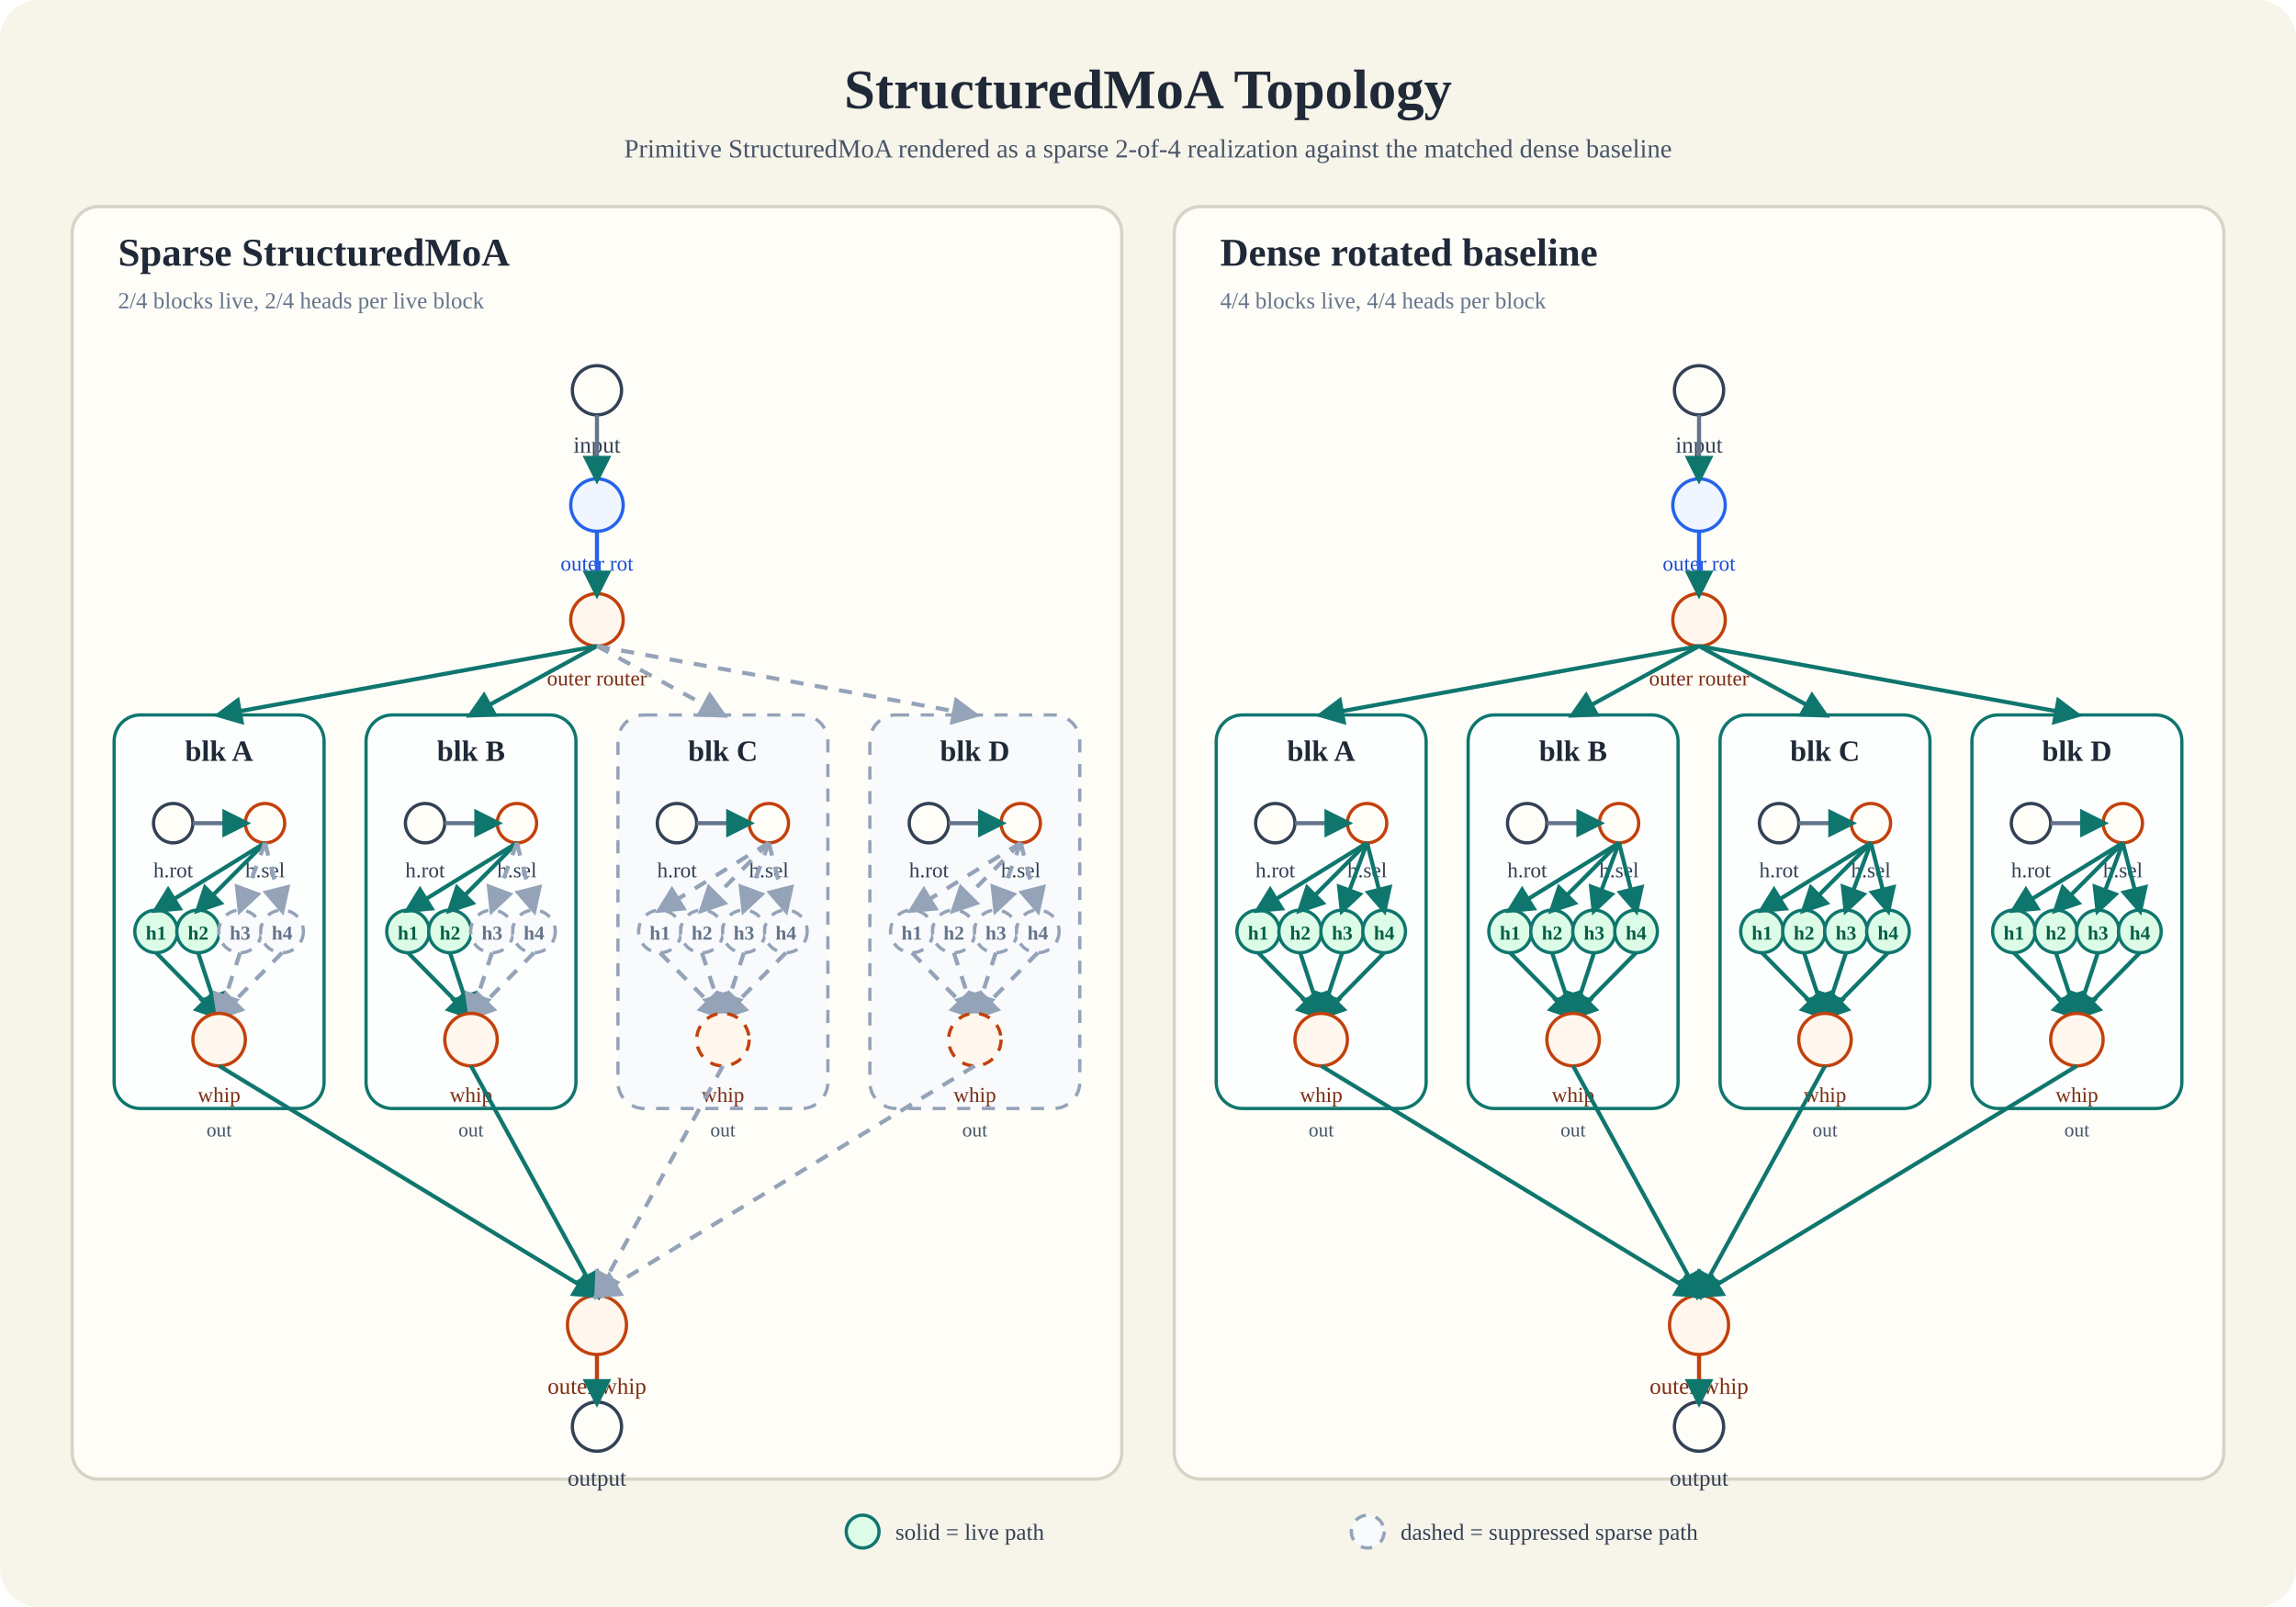
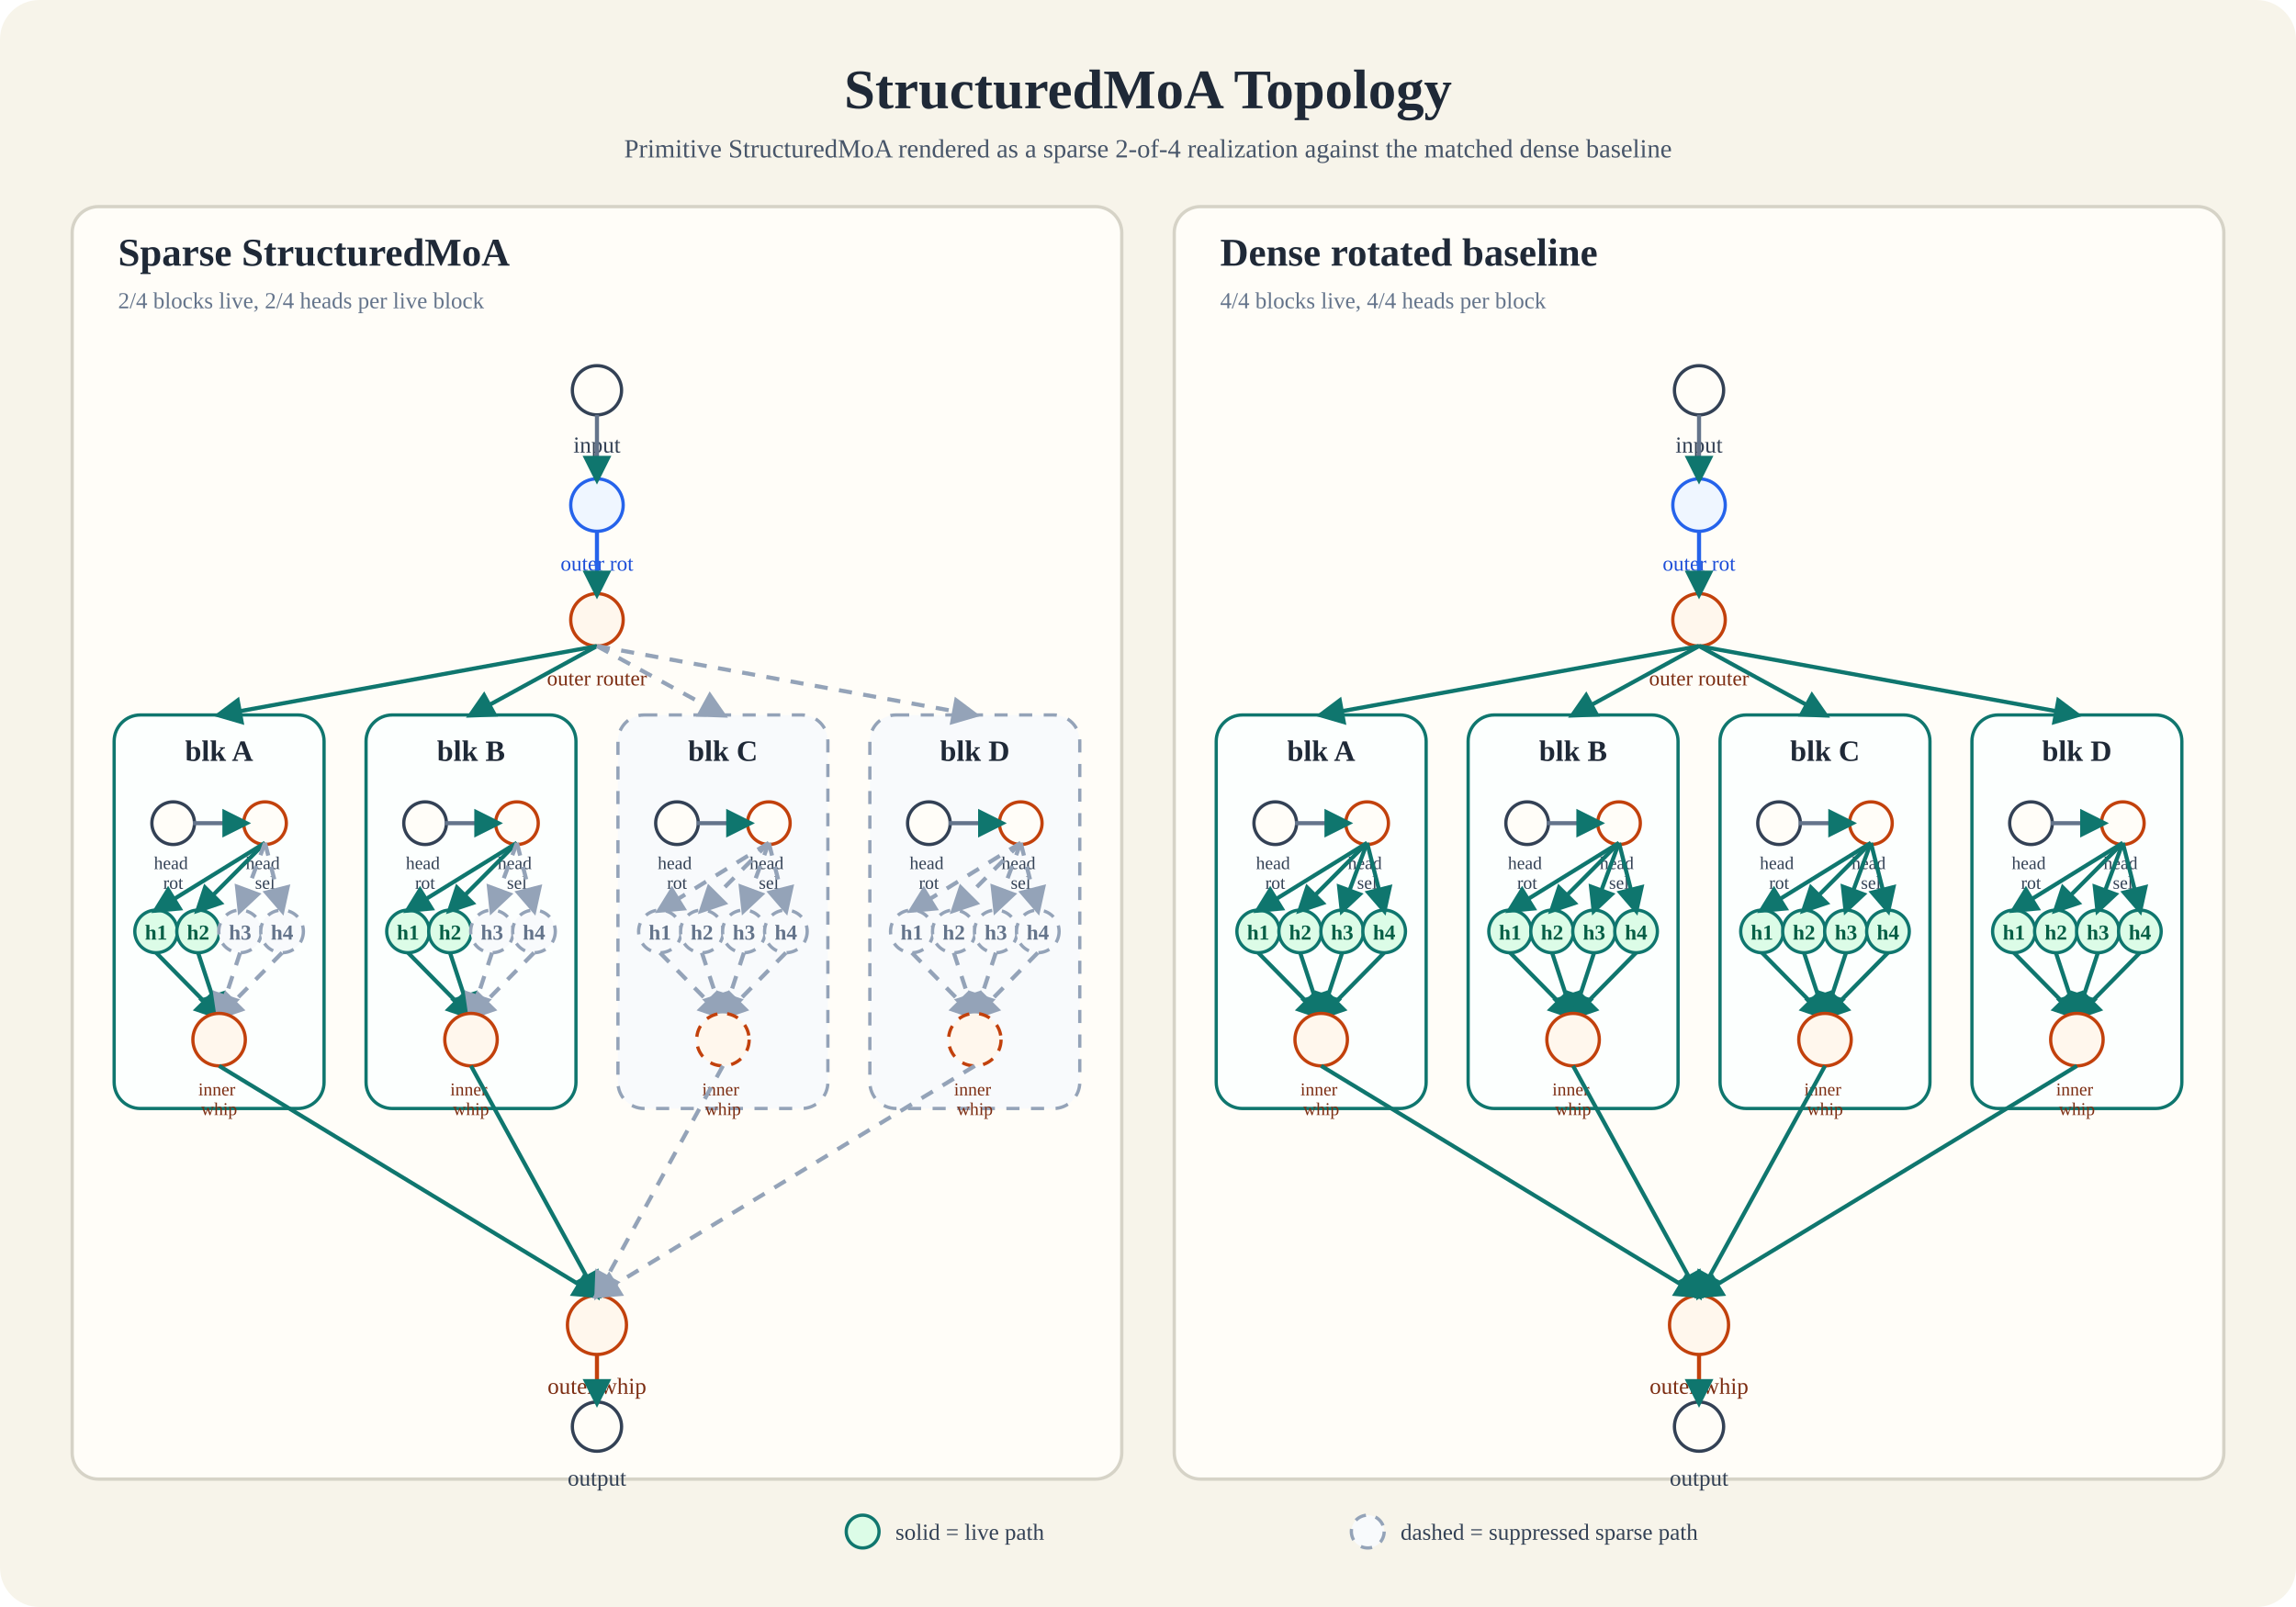
<svg xmlns="http://www.w3.org/2000/svg" width="1400" height="980" viewBox="0 0 1400 980" role="img" aria-labelledby="title desc">
  <defs>
    <marker id="arrow-active" viewBox="0 0 10 10" refX="8" refY="5" markerWidth="7" markerHeight="7" orient="auto-start-reverse">
      <path d="M 0 0 L 10 5 L 0 10 z" fill="#0f766e" />
    </marker>
    <marker id="arrow-suppressed" viewBox="0 0 10 10" refX="8" refY="5" markerWidth="7" markerHeight="7" orient="auto-start-reverse">
      <path d="M 0 0 L 10 5 L 0 10 z" fill="#94a3b8" />
    </marker>
  </defs>
  <rect x="0" y="0" width="1400" height="980" fill="#f7f4ea" rx="24" ry="24" />
  <text x="700" y="66" text-anchor="middle" font-family="Georgia, Times New Roman, serif" font-size="34" font-weight="700" fill="#1f2937">StructuredMoA Topology</text>
  <text x="700" y="96" text-anchor="middle" font-family="Georgia, Times New Roman, serif" font-size="16" font-weight="400" fill="#475569">Primitive StructuredMoA rendered as a sparse 2-of-4 realization against the matched dense baseline</text>
  <rect x="44" y="126" width="640" height="776" rx="16" ry="16" fill="#fffdf8" stroke="#d6d3c7" stroke-width="2" />
  <text x="72" y="162" text-anchor="start" font-family="Georgia, Times New Roman, serif" font-size="24" font-weight="700" fill="#1f2937">Sparse StructuredMoA</text>
  <text x="72" y="188" text-anchor="start" font-family="Georgia, Times New Roman, serif" font-size="14" font-weight="400" fill="#64748b">2/4 blocks live, 2/4 heads per live block</text>
  <circle cx="364" cy="238" r="15" fill="#fffdf8" stroke="#334155" stroke-width="2" />
  <text x="364" y="276" text-anchor="middle" font-family="Georgia, Times New Roman, serif" font-size="14" font-weight="400" fill="#334155">input</text>
  <circle cx="364" cy="308" r="16" fill="#eff6ff" stroke="#2563eb" stroke-width="2" />
  <text x="364" y="348" text-anchor="middle" font-family="Georgia, Times New Roman, serif" font-size="13" font-weight="400" fill="#1d4ed8">outer rot</text>
  <circle cx="364" cy="378" r="16" fill="#fff7ed" stroke="#c2410c" stroke-width="2" />
  <text x="364" y="418" text-anchor="middle" font-family="Georgia, Times New Roman, serif" font-size="13" font-weight="400" fill="#7c2d12">outer router</text>
  <line x1="364" y1="253" x2="364" y2="292" stroke="#64748b" stroke-width="2.5" marker-end="url(#arrow-active)" />
  <line x1="364" y1="324" x2="364" y2="362" stroke="#2563eb" stroke-width="2.5" marker-end="url(#arrow-active)" />
  <rect x="69.6" y="436" width="128" height="240" rx="16" ry="16" fill="#fcfffe" stroke="#0f766e" stroke-width="2" />
  <text x="133.6" y="464" text-anchor="middle" font-family="Georgia, Times New Roman, serif" font-size="18" font-weight="700" fill="#1f2937">blk A</text>
-   <circle cx="105.6" cy="502" r="12" fill="#fffdf8" stroke="#334155" stroke-width="2" />
-   <circle cx="161.6" cy="502" r="12" fill="#fffdf8" stroke="#c2410c" stroke-width="2" />
-   <text x="105.6" y="535" text-anchor="middle" font-family="Georgia, Times New Roman, serif" font-size="13" font-weight="400" fill="#334155">h.rot</text>
-   <text x="161.6" y="535" text-anchor="middle" font-family="Georgia, Times New Roman, serif" font-size="13" font-weight="400" fill="#334155">h.sel</text>
+   <circle cx="105.6" cy="502" r="13" fill="#fffdf8" stroke="#334155" stroke-width="2" />
+   <circle cx="161.6" cy="502" r="13" fill="#fffdf8" stroke="#c2410c" stroke-width="2" />
+   <text x="105.6" y="530" text-anchor="middle" font-family="Georgia, Times New Roman, serif" font-size="11" font-weight="400" fill="#334155">
+     <tspan x="105.6" dy="0">head</tspan>
+     <tspan x="105.6" dy="12">rot</tspan>
+   </text>
+   <text x="161.6" y="530" text-anchor="middle" font-family="Georgia, Times New Roman, serif" font-size="11" font-weight="400" fill="#334155">
+     <tspan x="161.6" dy="0">head</tspan>
+     <tspan x="161.6" dy="12">sel</tspan>
+   </text>
  <line x1="117.6" y1="502" x2="149.6" y2="502" stroke="#64748b" stroke-width="2.5" marker-end="url(#arrow-active)" />
  <circle cx="95.2" cy="568" r="13" fill="#dcfce7" stroke="#0f766e" stroke-width="2" />
-   <text x="95.2" y="573" text-anchor="middle" font-family="Georgia, Times New Roman, serif" font-size="12" font-weight="700" fill="#065f46">h1</text>
+   <text x="95.2" y="573" text-anchor="middle" font-family="Georgia, Times New Roman, serif" font-size="13" font-weight="700" fill="#065f46">h1</text>
  <line x1="161.6" y1="514" x2="95.2" y2="555" stroke="#0f766e" stroke-width="2.5" marker-end="url(#arrow-active)" />
  <line x1="95.2" y1="581" x2="133.6" y2="620" stroke="#0f766e" stroke-width="2.5" marker-end="url(#arrow-active)" />
  <circle cx="120.8" cy="568" r="13" fill="#dcfce7" stroke="#0f766e" stroke-width="2" />
-   <text x="120.8" y="573" text-anchor="middle" font-family="Georgia, Times New Roman, serif" font-size="12" font-weight="700" fill="#065f46">h2</text>
+   <text x="120.8" y="573" text-anchor="middle" font-family="Georgia, Times New Roman, serif" font-size="13" font-weight="700" fill="#065f46">h2</text>
  <line x1="161.6" y1="514" x2="120.8" y2="555" stroke="#0f766e" stroke-width="2.5" marker-end="url(#arrow-active)" />
  <line x1="120.8" y1="581" x2="133.6" y2="620" stroke="#0f766e" stroke-width="2.5" marker-end="url(#arrow-active)" />
  <circle cx="146.4" cy="568" r="13" fill="#f8fafc" stroke="#94a3b8" stroke-width="2" stroke-dasharray="7 6" />
-   <text x="146.4" y="573" text-anchor="middle" font-family="Georgia, Times New Roman, serif" font-size="12" font-weight="700" fill="#64748b">h3</text>
+   <text x="146.4" y="573" text-anchor="middle" font-family="Georgia, Times New Roman, serif" font-size="13" font-weight="700" fill="#64748b">h3</text>
  <line x1="161.6" y1="514" x2="146.4" y2="555" stroke="#94a3b8" stroke-width="2.5" stroke-dasharray="8 7" marker-end="url(#arrow-suppressed)" />
  <line x1="146.4" y1="581" x2="133.6" y2="620" stroke="#94a3b8" stroke-width="2.5" stroke-dasharray="8 7" marker-end="url(#arrow-suppressed)" />
  <circle cx="172" cy="568" r="13" fill="#f8fafc" stroke="#94a3b8" stroke-width="2" stroke-dasharray="7 6" />
-   <text x="172" y="573" text-anchor="middle" font-family="Georgia, Times New Roman, serif" font-size="12" font-weight="700" fill="#64748b">h4</text>
+   <text x="172" y="573" text-anchor="middle" font-family="Georgia, Times New Roman, serif" font-size="13" font-weight="700" fill="#64748b">h4</text>
  <line x1="161.6" y1="514" x2="172" y2="555" stroke="#94a3b8" stroke-width="2.5" stroke-dasharray="8 7" marker-end="url(#arrow-suppressed)" />
  <line x1="172" y1="581" x2="133.6" y2="620" stroke="#94a3b8" stroke-width="2.5" stroke-dasharray="8 7" marker-end="url(#arrow-suppressed)" />
  <circle cx="133.6" cy="634" r="16" fill="#fff7ed" stroke="#c2410c" stroke-width="2" />
-   <text x="133.6" y="672" text-anchor="middle" font-family="Georgia, Times New Roman, serif" font-size="13" font-weight="400" fill="#7c2d12">whip</text>
-   <text x="133.6" y="693" text-anchor="middle" font-family="Georgia, Times New Roman, serif" font-size="12" font-weight="400" fill="#475569">out</text>
+   <text x="133.6" y="668" text-anchor="middle" font-family="Georgia, Times New Roman, serif" font-size="11" font-weight="400" fill="#7c2d12">
+     <tspan x="133.6" dy="0">inner</tspan>
+     <tspan x="133.6" dy="12">whip</tspan>
+   </text>
  <line x1="364" y1="394" x2="133.6" y2="436" stroke="#0f766e" stroke-width="2.5" marker-end="url(#arrow-active)" />
  <rect x="223.2" y="436" width="128" height="240" rx="16" ry="16" fill="#fcfffe" stroke="#0f766e" stroke-width="2" />
  <text x="287.2" y="464" text-anchor="middle" font-family="Georgia, Times New Roman, serif" font-size="18" font-weight="700" fill="#1f2937">blk B</text>
-   <circle cx="259.2" cy="502" r="12" fill="#fffdf8" stroke="#334155" stroke-width="2" />
-   <circle cx="315.2" cy="502" r="12" fill="#fffdf8" stroke="#c2410c" stroke-width="2" />
-   <text x="259.2" y="535" text-anchor="middle" font-family="Georgia, Times New Roman, serif" font-size="13" font-weight="400" fill="#334155">h.rot</text>
-   <text x="315.2" y="535" text-anchor="middle" font-family="Georgia, Times New Roman, serif" font-size="13" font-weight="400" fill="#334155">h.sel</text>
+   <circle cx="259.2" cy="502" r="13" fill="#fffdf8" stroke="#334155" stroke-width="2" />
+   <circle cx="315.2" cy="502" r="13" fill="#fffdf8" stroke="#c2410c" stroke-width="2" />
+   <text x="259.2" y="530" text-anchor="middle" font-family="Georgia, Times New Roman, serif" font-size="11" font-weight="400" fill="#334155">
+     <tspan x="259.2" dy="0">head</tspan>
+     <tspan x="259.2" dy="12">rot</tspan>
+   </text>
+   <text x="315.2" y="530" text-anchor="middle" font-family="Georgia, Times New Roman, serif" font-size="11" font-weight="400" fill="#334155">
+     <tspan x="315.2" dy="0">head</tspan>
+     <tspan x="315.2" dy="12">sel</tspan>
+   </text>
  <line x1="271.2" y1="502" x2="303.2" y2="502" stroke="#64748b" stroke-width="2.5" marker-end="url(#arrow-active)" />
  <circle cx="248.8" cy="568" r="13" fill="#dcfce7" stroke="#0f766e" stroke-width="2" />
-   <text x="248.8" y="573" text-anchor="middle" font-family="Georgia, Times New Roman, serif" font-size="12" font-weight="700" fill="#065f46">h1</text>
+   <text x="248.8" y="573" text-anchor="middle" font-family="Georgia, Times New Roman, serif" font-size="13" font-weight="700" fill="#065f46">h1</text>
  <line x1="315.2" y1="514" x2="248.8" y2="555" stroke="#0f766e" stroke-width="2.5" marker-end="url(#arrow-active)" />
  <line x1="248.8" y1="581" x2="287.2" y2="620" stroke="#0f766e" stroke-width="2.5" marker-end="url(#arrow-active)" />
  <circle cx="274.4" cy="568" r="13" fill="#dcfce7" stroke="#0f766e" stroke-width="2" />
-   <text x="274.4" y="573" text-anchor="middle" font-family="Georgia, Times New Roman, serif" font-size="12" font-weight="700" fill="#065f46">h2</text>
+   <text x="274.4" y="573" text-anchor="middle" font-family="Georgia, Times New Roman, serif" font-size="13" font-weight="700" fill="#065f46">h2</text>
  <line x1="315.2" y1="514" x2="274.4" y2="555" stroke="#0f766e" stroke-width="2.5" marker-end="url(#arrow-active)" />
  <line x1="274.4" y1="581" x2="287.2" y2="620" stroke="#0f766e" stroke-width="2.5" marker-end="url(#arrow-active)" />
  <circle cx="300" cy="568" r="13" fill="#f8fafc" stroke="#94a3b8" stroke-width="2" stroke-dasharray="7 6" />
-   <text x="300" y="573" text-anchor="middle" font-family="Georgia, Times New Roman, serif" font-size="12" font-weight="700" fill="#64748b">h3</text>
+   <text x="300" y="573" text-anchor="middle" font-family="Georgia, Times New Roman, serif" font-size="13" font-weight="700" fill="#64748b">h3</text>
  <line x1="315.2" y1="514" x2="300" y2="555" stroke="#94a3b8" stroke-width="2.5" stroke-dasharray="8 7" marker-end="url(#arrow-suppressed)" />
  <line x1="300" y1="581" x2="287.2" y2="620" stroke="#94a3b8" stroke-width="2.5" stroke-dasharray="8 7" marker-end="url(#arrow-suppressed)" />
  <circle cx="325.6" cy="568" r="13" fill="#f8fafc" stroke="#94a3b8" stroke-width="2" stroke-dasharray="7 6" />
-   <text x="325.6" y="573" text-anchor="middle" font-family="Georgia, Times New Roman, serif" font-size="12" font-weight="700" fill="#64748b">h4</text>
+   <text x="325.6" y="573" text-anchor="middle" font-family="Georgia, Times New Roman, serif" font-size="13" font-weight="700" fill="#64748b">h4</text>
  <line x1="315.2" y1="514" x2="325.6" y2="555" stroke="#94a3b8" stroke-width="2.5" stroke-dasharray="8 7" marker-end="url(#arrow-suppressed)" />
  <line x1="325.6" y1="581" x2="287.2" y2="620" stroke="#94a3b8" stroke-width="2.5" stroke-dasharray="8 7" marker-end="url(#arrow-suppressed)" />
  <circle cx="287.2" cy="634" r="16" fill="#fff7ed" stroke="#c2410c" stroke-width="2" />
-   <text x="287.2" y="672" text-anchor="middle" font-family="Georgia, Times New Roman, serif" font-size="13" font-weight="400" fill="#7c2d12">whip</text>
-   <text x="287.2" y="693" text-anchor="middle" font-family="Georgia, Times New Roman, serif" font-size="12" font-weight="400" fill="#475569">out</text>
+   <text x="287.2" y="668" text-anchor="middle" font-family="Georgia, Times New Roman, serif" font-size="11" font-weight="400" fill="#7c2d12">
+     <tspan x="287.2" dy="0">inner</tspan>
+     <tspan x="287.2" dy="12">whip</tspan>
+   </text>
  <line x1="364" y1="394" x2="287.2" y2="436" stroke="#0f766e" stroke-width="2.5" marker-end="url(#arrow-active)" />
  <rect x="376.8" y="436" width="128" height="240" rx="16" ry="16" fill="#f8fafc" stroke="#94a3b8" stroke-width="2" stroke-dasharray="8 7" />
  <text x="440.8" y="464" text-anchor="middle" font-family="Georgia, Times New Roman, serif" font-size="18" font-weight="700" fill="#1f2937">blk C</text>
-   <circle cx="412.8" cy="502" r="12" fill="#fffdf8" stroke="#334155" stroke-width="2" />
-   <circle cx="468.8" cy="502" r="12" fill="#fffdf8" stroke="#c2410c" stroke-width="2" />
-   <text x="412.8" y="535" text-anchor="middle" font-family="Georgia, Times New Roman, serif" font-size="13" font-weight="400" fill="#334155">h.rot</text>
-   <text x="468.8" y="535" text-anchor="middle" font-family="Georgia, Times New Roman, serif" font-size="13" font-weight="400" fill="#334155">h.sel</text>
+   <circle cx="412.8" cy="502" r="13" fill="#fffdf8" stroke="#334155" stroke-width="2" />
+   <circle cx="468.8" cy="502" r="13" fill="#fffdf8" stroke="#c2410c" stroke-width="2" />
+   <text x="412.8" y="530" text-anchor="middle" font-family="Georgia, Times New Roman, serif" font-size="11" font-weight="400" fill="#334155">
+     <tspan x="412.8" dy="0">head</tspan>
+     <tspan x="412.8" dy="12">rot</tspan>
+   </text>
+   <text x="468.8" y="530" text-anchor="middle" font-family="Georgia, Times New Roman, serif" font-size="11" font-weight="400" fill="#334155">
+     <tspan x="468.8" dy="0">head</tspan>
+     <tspan x="468.8" dy="12">sel</tspan>
+   </text>
  <line x1="424.8" y1="502" x2="456.8" y2="502" stroke="#64748b" stroke-width="2.5" marker-end="url(#arrow-active)" />
  <circle cx="402.4" cy="568" r="13" fill="#f8fafc" stroke="#94a3b8" stroke-width="2" stroke-dasharray="7 6" />
-   <text x="402.4" y="573" text-anchor="middle" font-family="Georgia, Times New Roman, serif" font-size="12" font-weight="700" fill="#64748b">h1</text>
+   <text x="402.4" y="573" text-anchor="middle" font-family="Georgia, Times New Roman, serif" font-size="13" font-weight="700" fill="#64748b">h1</text>
  <line x1="468.8" y1="514" x2="402.4" y2="555" stroke="#94a3b8" stroke-width="2.5" stroke-dasharray="8 7" marker-end="url(#arrow-suppressed)" />
  <line x1="402.4" y1="581" x2="440.8" y2="620" stroke="#94a3b8" stroke-width="2.5" stroke-dasharray="8 7" marker-end="url(#arrow-suppressed)" />
  <circle cx="428" cy="568" r="13" fill="#f8fafc" stroke="#94a3b8" stroke-width="2" stroke-dasharray="7 6" />
-   <text x="428" y="573" text-anchor="middle" font-family="Georgia, Times New Roman, serif" font-size="12" font-weight="700" fill="#64748b">h2</text>
+   <text x="428" y="573" text-anchor="middle" font-family="Georgia, Times New Roman, serif" font-size="13" font-weight="700" fill="#64748b">h2</text>
  <line x1="468.8" y1="514" x2="428" y2="555" stroke="#94a3b8" stroke-width="2.5" stroke-dasharray="8 7" marker-end="url(#arrow-suppressed)" />
  <line x1="428" y1="581" x2="440.8" y2="620" stroke="#94a3b8" stroke-width="2.5" stroke-dasharray="8 7" marker-end="url(#arrow-suppressed)" />
  <circle cx="453.6" cy="568" r="13" fill="#f8fafc" stroke="#94a3b8" stroke-width="2" stroke-dasharray="7 6" />
-   <text x="453.6" y="573" text-anchor="middle" font-family="Georgia, Times New Roman, serif" font-size="12" font-weight="700" fill="#64748b">h3</text>
+   <text x="453.6" y="573" text-anchor="middle" font-family="Georgia, Times New Roman, serif" font-size="13" font-weight="700" fill="#64748b">h3</text>
  <line x1="468.8" y1="514" x2="453.6" y2="555" stroke="#94a3b8" stroke-width="2.5" stroke-dasharray="8 7" marker-end="url(#arrow-suppressed)" />
  <line x1="453.6" y1="581" x2="440.8" y2="620" stroke="#94a3b8" stroke-width="2.5" stroke-dasharray="8 7" marker-end="url(#arrow-suppressed)" />
  <circle cx="479.2" cy="568" r="13" fill="#f8fafc" stroke="#94a3b8" stroke-width="2" stroke-dasharray="7 6" />
-   <text x="479.2" y="573" text-anchor="middle" font-family="Georgia, Times New Roman, serif" font-size="12" font-weight="700" fill="#64748b">h4</text>
+   <text x="479.2" y="573" text-anchor="middle" font-family="Georgia, Times New Roman, serif" font-size="13" font-weight="700" fill="#64748b">h4</text>
  <line x1="468.8" y1="514" x2="479.2" y2="555" stroke="#94a3b8" stroke-width="2.5" stroke-dasharray="8 7" marker-end="url(#arrow-suppressed)" />
  <line x1="479.2" y1="581" x2="440.8" y2="620" stroke="#94a3b8" stroke-width="2.5" stroke-dasharray="8 7" marker-end="url(#arrow-suppressed)" />
  <circle cx="440.8" cy="634" r="16" fill="#fff7ed" stroke="#c2410c" stroke-width="2" stroke-dasharray="7 6" />
-   <text x="440.8" y="672" text-anchor="middle" font-family="Georgia, Times New Roman, serif" font-size="13" font-weight="400" fill="#7c2d12">whip</text>
-   <text x="440.8" y="693" text-anchor="middle" font-family="Georgia, Times New Roman, serif" font-size="12" font-weight="400" fill="#475569">out</text>
+   <text x="440.8" y="668" text-anchor="middle" font-family="Georgia, Times New Roman, serif" font-size="11" font-weight="400" fill="#7c2d12">
+     <tspan x="440.8" dy="0">inner</tspan>
+     <tspan x="440.8" dy="12">whip</tspan>
+   </text>
  <line x1="364" y1="394" x2="440.8" y2="436" stroke="#94a3b8" stroke-width="2.5" stroke-dasharray="8 7" marker-end="url(#arrow-suppressed)" />
  <rect x="530.4" y="436" width="128" height="240" rx="16" ry="16" fill="#f8fafc" stroke="#94a3b8" stroke-width="2" stroke-dasharray="8 7" />
  <text x="594.4" y="464" text-anchor="middle" font-family="Georgia, Times New Roman, serif" font-size="18" font-weight="700" fill="#1f2937">blk D</text>
-   <circle cx="566.4" cy="502" r="12" fill="#fffdf8" stroke="#334155" stroke-width="2" />
-   <circle cx="622.4" cy="502" r="12" fill="#fffdf8" stroke="#c2410c" stroke-width="2" />
-   <text x="566.4" y="535" text-anchor="middle" font-family="Georgia, Times New Roman, serif" font-size="13" font-weight="400" fill="#334155">h.rot</text>
-   <text x="622.4" y="535" text-anchor="middle" font-family="Georgia, Times New Roman, serif" font-size="13" font-weight="400" fill="#334155">h.sel</text>
+   <circle cx="566.4" cy="502" r="13" fill="#fffdf8" stroke="#334155" stroke-width="2" />
+   <circle cx="622.4" cy="502" r="13" fill="#fffdf8" stroke="#c2410c" stroke-width="2" />
+   <text x="566.4" y="530" text-anchor="middle" font-family="Georgia, Times New Roman, serif" font-size="11" font-weight="400" fill="#334155">
+     <tspan x="566.4" dy="0">head</tspan>
+     <tspan x="566.4" dy="12">rot</tspan>
+   </text>
+   <text x="622.4" y="530" text-anchor="middle" font-family="Georgia, Times New Roman, serif" font-size="11" font-weight="400" fill="#334155">
+     <tspan x="622.4" dy="0">head</tspan>
+     <tspan x="622.4" dy="12">sel</tspan>
+   </text>
  <line x1="578.4" y1="502" x2="610.4" y2="502" stroke="#64748b" stroke-width="2.5" marker-end="url(#arrow-active)" />
  <circle cx="556" cy="568" r="13" fill="#f8fafc" stroke="#94a3b8" stroke-width="2" stroke-dasharray="7 6" />
-   <text x="556" y="573" text-anchor="middle" font-family="Georgia, Times New Roman, serif" font-size="12" font-weight="700" fill="#64748b">h1</text>
+   <text x="556" y="573" text-anchor="middle" font-family="Georgia, Times New Roman, serif" font-size="13" font-weight="700" fill="#64748b">h1</text>
  <line x1="622.4" y1="514" x2="556" y2="555" stroke="#94a3b8" stroke-width="2.5" stroke-dasharray="8 7" marker-end="url(#arrow-suppressed)" />
  <line x1="556" y1="581" x2="594.4" y2="620" stroke="#94a3b8" stroke-width="2.5" stroke-dasharray="8 7" marker-end="url(#arrow-suppressed)" />
  <circle cx="581.6" cy="568" r="13" fill="#f8fafc" stroke="#94a3b8" stroke-width="2" stroke-dasharray="7 6" />
-   <text x="581.6" y="573" text-anchor="middle" font-family="Georgia, Times New Roman, serif" font-size="12" font-weight="700" fill="#64748b">h2</text>
+   <text x="581.6" y="573" text-anchor="middle" font-family="Georgia, Times New Roman, serif" font-size="13" font-weight="700" fill="#64748b">h2</text>
  <line x1="622.4" y1="514" x2="581.6" y2="555" stroke="#94a3b8" stroke-width="2.5" stroke-dasharray="8 7" marker-end="url(#arrow-suppressed)" />
  <line x1="581.6" y1="581" x2="594.4" y2="620" stroke="#94a3b8" stroke-width="2.5" stroke-dasharray="8 7" marker-end="url(#arrow-suppressed)" />
  <circle cx="607.2" cy="568" r="13" fill="#f8fafc" stroke="#94a3b8" stroke-width="2" stroke-dasharray="7 6" />
-   <text x="607.2" y="573" text-anchor="middle" font-family="Georgia, Times New Roman, serif" font-size="12" font-weight="700" fill="#64748b">h3</text>
+   <text x="607.2" y="573" text-anchor="middle" font-family="Georgia, Times New Roman, serif" font-size="13" font-weight="700" fill="#64748b">h3</text>
  <line x1="622.4" y1="514" x2="607.2" y2="555" stroke="#94a3b8" stroke-width="2.5" stroke-dasharray="8 7" marker-end="url(#arrow-suppressed)" />
  <line x1="607.2" y1="581" x2="594.4" y2="620" stroke="#94a3b8" stroke-width="2.5" stroke-dasharray="8 7" marker-end="url(#arrow-suppressed)" />
  <circle cx="632.8" cy="568" r="13" fill="#f8fafc" stroke="#94a3b8" stroke-width="2" stroke-dasharray="7 6" />
-   <text x="632.8" y="573" text-anchor="middle" font-family="Georgia, Times New Roman, serif" font-size="12" font-weight="700" fill="#64748b">h4</text>
+   <text x="632.8" y="573" text-anchor="middle" font-family="Georgia, Times New Roman, serif" font-size="13" font-weight="700" fill="#64748b">h4</text>
  <line x1="622.4" y1="514" x2="632.8" y2="555" stroke="#94a3b8" stroke-width="2.5" stroke-dasharray="8 7" marker-end="url(#arrow-suppressed)" />
  <line x1="632.8" y1="581" x2="594.4" y2="620" stroke="#94a3b8" stroke-width="2.5" stroke-dasharray="8 7" marker-end="url(#arrow-suppressed)" />
  <circle cx="594.4" cy="634" r="16" fill="#fff7ed" stroke="#c2410c" stroke-width="2" stroke-dasharray="7 6" />
-   <text x="594.4" y="672" text-anchor="middle" font-family="Georgia, Times New Roman, serif" font-size="13" font-weight="400" fill="#7c2d12">whip</text>
-   <text x="594.4" y="693" text-anchor="middle" font-family="Georgia, Times New Roman, serif" font-size="12" font-weight="400" fill="#475569">out</text>
+   <text x="594.4" y="668" text-anchor="middle" font-family="Georgia, Times New Roman, serif" font-size="11" font-weight="400" fill="#7c2d12">
+     <tspan x="594.4" dy="0">inner</tspan>
+     <tspan x="594.4" dy="12">whip</tspan>
+   </text>
  <line x1="364" y1="394" x2="594.4" y2="436" stroke="#94a3b8" stroke-width="2.5" stroke-dasharray="8 7" marker-end="url(#arrow-suppressed)" />
  <circle cx="364" cy="808" r="18" fill="#fff7ed" stroke="#c2410c" stroke-width="2" />
  <text x="364" y="850" text-anchor="middle" font-family="Georgia, Times New Roman, serif" font-size="14" font-weight="400" fill="#7c2d12">outer whip</text>
  <line x1="133.6" y1="650" x2="364" y2="790" stroke="#0f766e" stroke-width="2.5" marker-end="url(#arrow-active)" />
  <line x1="287.2" y1="650" x2="364" y2="790" stroke="#0f766e" stroke-width="2.5" marker-end="url(#arrow-active)" />
  <line x1="440.8" y1="650" x2="364" y2="790" stroke="#94a3b8" stroke-width="2.5" stroke-dasharray="8 7" marker-end="url(#arrow-suppressed)" />
  <line x1="594.4" y1="650" x2="364" y2="790" stroke="#94a3b8" stroke-width="2.5" stroke-dasharray="8 7" marker-end="url(#arrow-suppressed)" />
  <circle cx="364" cy="870" r="15" fill="#fffdf8" stroke="#334155" stroke-width="2" />
  <text x="364" y="906" text-anchor="middle" font-family="Georgia, Times New Roman, serif" font-size="14" font-weight="400" fill="#334155">output</text>
  <line x1="364" y1="826" x2="364" y2="855" stroke="#c2410c" stroke-width="2.5" marker-end="url(#arrow-active)" />
  <rect x="716" y="126" width="640" height="776" rx="16" ry="16" fill="#fffdf8" stroke="#d6d3c7" stroke-width="2" />
  <text x="744" y="162" text-anchor="start" font-family="Georgia, Times New Roman, serif" font-size="24" font-weight="700" fill="#1f2937">Dense rotated baseline</text>
  <text x="744" y="188" text-anchor="start" font-family="Georgia, Times New Roman, serif" font-size="14" font-weight="400" fill="#64748b">4/4 blocks live, 4/4 heads per block</text>
  <circle cx="1036" cy="238" r="15" fill="#fffdf8" stroke="#334155" stroke-width="2" />
  <text x="1036" y="276" text-anchor="middle" font-family="Georgia, Times New Roman, serif" font-size="14" font-weight="400" fill="#334155">input</text>
  <circle cx="1036" cy="308" r="16" fill="#eff6ff" stroke="#2563eb" stroke-width="2" />
  <text x="1036" y="348" text-anchor="middle" font-family="Georgia, Times New Roman, serif" font-size="13" font-weight="400" fill="#1d4ed8">outer rot</text>
  <circle cx="1036" cy="378" r="16" fill="#fff7ed" stroke="#c2410c" stroke-width="2" />
  <text x="1036" y="418" text-anchor="middle" font-family="Georgia, Times New Roman, serif" font-size="13" font-weight="400" fill="#7c2d12">outer router</text>
  <line x1="1036" y1="253" x2="1036" y2="292" stroke="#64748b" stroke-width="2.5" marker-end="url(#arrow-active)" />
  <line x1="1036" y1="324" x2="1036" y2="362" stroke="#2563eb" stroke-width="2.5" marker-end="url(#arrow-active)" />
  <rect x="741.6" y="436" width="128" height="240" rx="16" ry="16" fill="#fcfffe" stroke="#0f766e" stroke-width="2" />
  <text x="805.6" y="464" text-anchor="middle" font-family="Georgia, Times New Roman, serif" font-size="18" font-weight="700" fill="#1f2937">blk A</text>
-   <circle cx="777.6" cy="502" r="12" fill="#fffdf8" stroke="#334155" stroke-width="2" />
-   <circle cx="833.6" cy="502" r="12" fill="#fffdf8" stroke="#c2410c" stroke-width="2" />
-   <text x="777.6" y="535" text-anchor="middle" font-family="Georgia, Times New Roman, serif" font-size="13" font-weight="400" fill="#334155">h.rot</text>
-   <text x="833.6" y="535" text-anchor="middle" font-family="Georgia, Times New Roman, serif" font-size="13" font-weight="400" fill="#334155">h.sel</text>
+   <circle cx="777.6" cy="502" r="13" fill="#fffdf8" stroke="#334155" stroke-width="2" />
+   <circle cx="833.6" cy="502" r="13" fill="#fffdf8" stroke="#c2410c" stroke-width="2" />
+   <text x="777.6" y="530" text-anchor="middle" font-family="Georgia, Times New Roman, serif" font-size="11" font-weight="400" fill="#334155">
+     <tspan x="777.6" dy="0">head</tspan>
+     <tspan x="777.6" dy="12">rot</tspan>
+   </text>
+   <text x="833.6" y="530" text-anchor="middle" font-family="Georgia, Times New Roman, serif" font-size="11" font-weight="400" fill="#334155">
+     <tspan x="833.6" dy="0">head</tspan>
+     <tspan x="833.6" dy="12">sel</tspan>
+   </text>
  <line x1="789.6" y1="502" x2="821.6" y2="502" stroke="#64748b" stroke-width="2.5" marker-end="url(#arrow-active)" />
  <circle cx="767.2" cy="568" r="13" fill="#dcfce7" stroke="#0f766e" stroke-width="2" />
-   <text x="767.2" y="573" text-anchor="middle" font-family="Georgia, Times New Roman, serif" font-size="12" font-weight="700" fill="#065f46">h1</text>
+   <text x="767.2" y="573" text-anchor="middle" font-family="Georgia, Times New Roman, serif" font-size="13" font-weight="700" fill="#065f46">h1</text>
  <line x1="833.6" y1="514" x2="767.2" y2="555" stroke="#0f766e" stroke-width="2.5" marker-end="url(#arrow-active)" />
  <line x1="767.2" y1="581" x2="805.6" y2="620" stroke="#0f766e" stroke-width="2.5" marker-end="url(#arrow-active)" />
  <circle cx="792.8" cy="568" r="13" fill="#dcfce7" stroke="#0f766e" stroke-width="2" />
-   <text x="792.8" y="573" text-anchor="middle" font-family="Georgia, Times New Roman, serif" font-size="12" font-weight="700" fill="#065f46">h2</text>
+   <text x="792.8" y="573" text-anchor="middle" font-family="Georgia, Times New Roman, serif" font-size="13" font-weight="700" fill="#065f46">h2</text>
  <line x1="833.6" y1="514" x2="792.8" y2="555" stroke="#0f766e" stroke-width="2.5" marker-end="url(#arrow-active)" />
  <line x1="792.8" y1="581" x2="805.6" y2="620" stroke="#0f766e" stroke-width="2.5" marker-end="url(#arrow-active)" />
  <circle cx="818.4" cy="568" r="13" fill="#dcfce7" stroke="#0f766e" stroke-width="2" />
-   <text x="818.4" y="573" text-anchor="middle" font-family="Georgia, Times New Roman, serif" font-size="12" font-weight="700" fill="#065f46">h3</text>
+   <text x="818.4" y="573" text-anchor="middle" font-family="Georgia, Times New Roman, serif" font-size="13" font-weight="700" fill="#065f46">h3</text>
  <line x1="833.6" y1="514" x2="818.4" y2="555" stroke="#0f766e" stroke-width="2.5" marker-end="url(#arrow-active)" />
  <line x1="818.4" y1="581" x2="805.6" y2="620" stroke="#0f766e" stroke-width="2.5" marker-end="url(#arrow-active)" />
  <circle cx="844" cy="568" r="13" fill="#dcfce7" stroke="#0f766e" stroke-width="2" />
-   <text x="844" y="573" text-anchor="middle" font-family="Georgia, Times New Roman, serif" font-size="12" font-weight="700" fill="#065f46">h4</text>
+   <text x="844" y="573" text-anchor="middle" font-family="Georgia, Times New Roman, serif" font-size="13" font-weight="700" fill="#065f46">h4</text>
  <line x1="833.6" y1="514" x2="844" y2="555" stroke="#0f766e" stroke-width="2.5" marker-end="url(#arrow-active)" />
  <line x1="844" y1="581" x2="805.6" y2="620" stroke="#0f766e" stroke-width="2.5" marker-end="url(#arrow-active)" />
  <circle cx="805.6" cy="634" r="16" fill="#fff7ed" stroke="#c2410c" stroke-width="2" />
-   <text x="805.6" y="672" text-anchor="middle" font-family="Georgia, Times New Roman, serif" font-size="13" font-weight="400" fill="#7c2d12">whip</text>
-   <text x="805.6" y="693" text-anchor="middle" font-family="Georgia, Times New Roman, serif" font-size="12" font-weight="400" fill="#475569">out</text>
+   <text x="805.6" y="668" text-anchor="middle" font-family="Georgia, Times New Roman, serif" font-size="11" font-weight="400" fill="#7c2d12">
+     <tspan x="805.6" dy="0">inner</tspan>
+     <tspan x="805.6" dy="12">whip</tspan>
+   </text>
  <line x1="1036" y1="394" x2="805.6" y2="436" stroke="#0f766e" stroke-width="2.5" marker-end="url(#arrow-active)" />
  <rect x="895.2" y="436" width="128" height="240" rx="16" ry="16" fill="#fcfffe" stroke="#0f766e" stroke-width="2" />
  <text x="959.2" y="464" text-anchor="middle" font-family="Georgia, Times New Roman, serif" font-size="18" font-weight="700" fill="#1f2937">blk B</text>
-   <circle cx="931.2" cy="502" r="12" fill="#fffdf8" stroke="#334155" stroke-width="2" />
-   <circle cx="987.2" cy="502" r="12" fill="#fffdf8" stroke="#c2410c" stroke-width="2" />
-   <text x="931.2" y="535" text-anchor="middle" font-family="Georgia, Times New Roman, serif" font-size="13" font-weight="400" fill="#334155">h.rot</text>
-   <text x="987.2" y="535" text-anchor="middle" font-family="Georgia, Times New Roman, serif" font-size="13" font-weight="400" fill="#334155">h.sel</text>
+   <circle cx="931.2" cy="502" r="13" fill="#fffdf8" stroke="#334155" stroke-width="2" />
+   <circle cx="987.2" cy="502" r="13" fill="#fffdf8" stroke="#c2410c" stroke-width="2" />
+   <text x="931.2" y="530" text-anchor="middle" font-family="Georgia, Times New Roman, serif" font-size="11" font-weight="400" fill="#334155">
+     <tspan x="931.2" dy="0">head</tspan>
+     <tspan x="931.2" dy="12">rot</tspan>
+   </text>
+   <text x="987.2" y="530" text-anchor="middle" font-family="Georgia, Times New Roman, serif" font-size="11" font-weight="400" fill="#334155">
+     <tspan x="987.2" dy="0">head</tspan>
+     <tspan x="987.2" dy="12">sel</tspan>
+   </text>
  <line x1="943.2" y1="502" x2="975.2" y2="502" stroke="#64748b" stroke-width="2.5" marker-end="url(#arrow-active)" />
  <circle cx="920.8" cy="568" r="13" fill="#dcfce7" stroke="#0f766e" stroke-width="2" />
-   <text x="920.8" y="573" text-anchor="middle" font-family="Georgia, Times New Roman, serif" font-size="12" font-weight="700" fill="#065f46">h1</text>
+   <text x="920.8" y="573" text-anchor="middle" font-family="Georgia, Times New Roman, serif" font-size="13" font-weight="700" fill="#065f46">h1</text>
  <line x1="987.2" y1="514" x2="920.8" y2="555" stroke="#0f766e" stroke-width="2.5" marker-end="url(#arrow-active)" />
  <line x1="920.8" y1="581" x2="959.2" y2="620" stroke="#0f766e" stroke-width="2.5" marker-end="url(#arrow-active)" />
  <circle cx="946.4" cy="568" r="13" fill="#dcfce7" stroke="#0f766e" stroke-width="2" />
-   <text x="946.4" y="573" text-anchor="middle" font-family="Georgia, Times New Roman, serif" font-size="12" font-weight="700" fill="#065f46">h2</text>
+   <text x="946.4" y="573" text-anchor="middle" font-family="Georgia, Times New Roman, serif" font-size="13" font-weight="700" fill="#065f46">h2</text>
  <line x1="987.2" y1="514" x2="946.4" y2="555" stroke="#0f766e" stroke-width="2.5" marker-end="url(#arrow-active)" />
  <line x1="946.4" y1="581" x2="959.2" y2="620" stroke="#0f766e" stroke-width="2.5" marker-end="url(#arrow-active)" />
  <circle cx="972" cy="568" r="13" fill="#dcfce7" stroke="#0f766e" stroke-width="2" />
-   <text x="972" y="573" text-anchor="middle" font-family="Georgia, Times New Roman, serif" font-size="12" font-weight="700" fill="#065f46">h3</text>
+   <text x="972" y="573" text-anchor="middle" font-family="Georgia, Times New Roman, serif" font-size="13" font-weight="700" fill="#065f46">h3</text>
  <line x1="987.2" y1="514" x2="972" y2="555" stroke="#0f766e" stroke-width="2.5" marker-end="url(#arrow-active)" />
  <line x1="972" y1="581" x2="959.2" y2="620" stroke="#0f766e" stroke-width="2.5" marker-end="url(#arrow-active)" />
  <circle cx="997.6" cy="568" r="13" fill="#dcfce7" stroke="#0f766e" stroke-width="2" />
-   <text x="997.6" y="573" text-anchor="middle" font-family="Georgia, Times New Roman, serif" font-size="12" font-weight="700" fill="#065f46">h4</text>
+   <text x="997.6" y="573" text-anchor="middle" font-family="Georgia, Times New Roman, serif" font-size="13" font-weight="700" fill="#065f46">h4</text>
  <line x1="987.2" y1="514" x2="997.6" y2="555" stroke="#0f766e" stroke-width="2.5" marker-end="url(#arrow-active)" />
  <line x1="997.6" y1="581" x2="959.2" y2="620" stroke="#0f766e" stroke-width="2.5" marker-end="url(#arrow-active)" />
  <circle cx="959.2" cy="634" r="16" fill="#fff7ed" stroke="#c2410c" stroke-width="2" />
-   <text x="959.2" y="672" text-anchor="middle" font-family="Georgia, Times New Roman, serif" font-size="13" font-weight="400" fill="#7c2d12">whip</text>
-   <text x="959.2" y="693" text-anchor="middle" font-family="Georgia, Times New Roman, serif" font-size="12" font-weight="400" fill="#475569">out</text>
+   <text x="959.2" y="668" text-anchor="middle" font-family="Georgia, Times New Roman, serif" font-size="11" font-weight="400" fill="#7c2d12">
+     <tspan x="959.2" dy="0">inner</tspan>
+     <tspan x="959.2" dy="12">whip</tspan>
+   </text>
  <line x1="1036" y1="394" x2="959.2" y2="436" stroke="#0f766e" stroke-width="2.5" marker-end="url(#arrow-active)" />
  <rect x="1048.8" y="436" width="128" height="240" rx="16" ry="16" fill="#fcfffe" stroke="#0f766e" stroke-width="2" />
  <text x="1112.8" y="464" text-anchor="middle" font-family="Georgia, Times New Roman, serif" font-size="18" font-weight="700" fill="#1f2937">blk C</text>
-   <circle cx="1084.8" cy="502" r="12" fill="#fffdf8" stroke="#334155" stroke-width="2" />
-   <circle cx="1140.8" cy="502" r="12" fill="#fffdf8" stroke="#c2410c" stroke-width="2" />
-   <text x="1084.8" y="535" text-anchor="middle" font-family="Georgia, Times New Roman, serif" font-size="13" font-weight="400" fill="#334155">h.rot</text>
-   <text x="1140.8" y="535" text-anchor="middle" font-family="Georgia, Times New Roman, serif" font-size="13" font-weight="400" fill="#334155">h.sel</text>
+   <circle cx="1084.8" cy="502" r="13" fill="#fffdf8" stroke="#334155" stroke-width="2" />
+   <circle cx="1140.8" cy="502" r="13" fill="#fffdf8" stroke="#c2410c" stroke-width="2" />
+   <text x="1084.8" y="530" text-anchor="middle" font-family="Georgia, Times New Roman, serif" font-size="11" font-weight="400" fill="#334155">
+     <tspan x="1084.8" dy="0">head</tspan>
+     <tspan x="1084.8" dy="12">rot</tspan>
+   </text>
+   <text x="1140.8" y="530" text-anchor="middle" font-family="Georgia, Times New Roman, serif" font-size="11" font-weight="400" fill="#334155">
+     <tspan x="1140.8" dy="0">head</tspan>
+     <tspan x="1140.8" dy="12">sel</tspan>
+   </text>
  <line x1="1096.8" y1="502" x2="1128.8" y2="502" stroke="#64748b" stroke-width="2.5" marker-end="url(#arrow-active)" />
  <circle cx="1074.4" cy="568" r="13" fill="#dcfce7" stroke="#0f766e" stroke-width="2" />
-   <text x="1074.4" y="573" text-anchor="middle" font-family="Georgia, Times New Roman, serif" font-size="12" font-weight="700" fill="#065f46">h1</text>
+   <text x="1074.4" y="573" text-anchor="middle" font-family="Georgia, Times New Roman, serif" font-size="13" font-weight="700" fill="#065f46">h1</text>
  <line x1="1140.8" y1="514" x2="1074.4" y2="555" stroke="#0f766e" stroke-width="2.5" marker-end="url(#arrow-active)" />
  <line x1="1074.4" y1="581" x2="1112.8" y2="620" stroke="#0f766e" stroke-width="2.5" marker-end="url(#arrow-active)" />
  <circle cx="1100" cy="568" r="13" fill="#dcfce7" stroke="#0f766e" stroke-width="2" />
-   <text x="1100" y="573" text-anchor="middle" font-family="Georgia, Times New Roman, serif" font-size="12" font-weight="700" fill="#065f46">h2</text>
+   <text x="1100" y="573" text-anchor="middle" font-family="Georgia, Times New Roman, serif" font-size="13" font-weight="700" fill="#065f46">h2</text>
  <line x1="1140.8" y1="514" x2="1100" y2="555" stroke="#0f766e" stroke-width="2.5" marker-end="url(#arrow-active)" />
  <line x1="1100" y1="581" x2="1112.8" y2="620" stroke="#0f766e" stroke-width="2.5" marker-end="url(#arrow-active)" />
  <circle cx="1125.6" cy="568" r="13" fill="#dcfce7" stroke="#0f766e" stroke-width="2" />
-   <text x="1125.6" y="573" text-anchor="middle" font-family="Georgia, Times New Roman, serif" font-size="12" font-weight="700" fill="#065f46">h3</text>
+   <text x="1125.6" y="573" text-anchor="middle" font-family="Georgia, Times New Roman, serif" font-size="13" font-weight="700" fill="#065f46">h3</text>
  <line x1="1140.8" y1="514" x2="1125.6" y2="555" stroke="#0f766e" stroke-width="2.5" marker-end="url(#arrow-active)" />
  <line x1="1125.6" y1="581" x2="1112.8" y2="620" stroke="#0f766e" stroke-width="2.5" marker-end="url(#arrow-active)" />
  <circle cx="1151.2" cy="568" r="13" fill="#dcfce7" stroke="#0f766e" stroke-width="2" />
-   <text x="1151.2" y="573" text-anchor="middle" font-family="Georgia, Times New Roman, serif" font-size="12" font-weight="700" fill="#065f46">h4</text>
+   <text x="1151.2" y="573" text-anchor="middle" font-family="Georgia, Times New Roman, serif" font-size="13" font-weight="700" fill="#065f46">h4</text>
  <line x1="1140.8" y1="514" x2="1151.2" y2="555" stroke="#0f766e" stroke-width="2.5" marker-end="url(#arrow-active)" />
  <line x1="1151.2" y1="581" x2="1112.8" y2="620" stroke="#0f766e" stroke-width="2.5" marker-end="url(#arrow-active)" />
  <circle cx="1112.8" cy="634" r="16" fill="#fff7ed" stroke="#c2410c" stroke-width="2" />
-   <text x="1112.8" y="672" text-anchor="middle" font-family="Georgia, Times New Roman, serif" font-size="13" font-weight="400" fill="#7c2d12">whip</text>
-   <text x="1112.8" y="693" text-anchor="middle" font-family="Georgia, Times New Roman, serif" font-size="12" font-weight="400" fill="#475569">out</text>
+   <text x="1112.8" y="668" text-anchor="middle" font-family="Georgia, Times New Roman, serif" font-size="11" font-weight="400" fill="#7c2d12">
+     <tspan x="1112.8" dy="0">inner</tspan>
+     <tspan x="1112.8" dy="12">whip</tspan>
+   </text>
  <line x1="1036" y1="394" x2="1112.8" y2="436" stroke="#0f766e" stroke-width="2.5" marker-end="url(#arrow-active)" />
  <rect x="1202.4" y="436" width="128" height="240" rx="16" ry="16" fill="#fcfffe" stroke="#0f766e" stroke-width="2" />
  <text x="1266.4" y="464" text-anchor="middle" font-family="Georgia, Times New Roman, serif" font-size="18" font-weight="700" fill="#1f2937">blk D</text>
-   <circle cx="1238.4" cy="502" r="12" fill="#fffdf8" stroke="#334155" stroke-width="2" />
-   <circle cx="1294.4" cy="502" r="12" fill="#fffdf8" stroke="#c2410c" stroke-width="2" />
-   <text x="1238.4" y="535" text-anchor="middle" font-family="Georgia, Times New Roman, serif" font-size="13" font-weight="400" fill="#334155">h.rot</text>
-   <text x="1294.4" y="535" text-anchor="middle" font-family="Georgia, Times New Roman, serif" font-size="13" font-weight="400" fill="#334155">h.sel</text>
+   <circle cx="1238.4" cy="502" r="13" fill="#fffdf8" stroke="#334155" stroke-width="2" />
+   <circle cx="1294.4" cy="502" r="13" fill="#fffdf8" stroke="#c2410c" stroke-width="2" />
+   <text x="1238.4" y="530" text-anchor="middle" font-family="Georgia, Times New Roman, serif" font-size="11" font-weight="400" fill="#334155">
+     <tspan x="1238.4" dy="0">head</tspan>
+     <tspan x="1238.4" dy="12">rot</tspan>
+   </text>
+   <text x="1294.4" y="530" text-anchor="middle" font-family="Georgia, Times New Roman, serif" font-size="11" font-weight="400" fill="#334155">
+     <tspan x="1294.4" dy="0">head</tspan>
+     <tspan x="1294.4" dy="12">sel</tspan>
+   </text>
  <line x1="1250.4" y1="502" x2="1282.4" y2="502" stroke="#64748b" stroke-width="2.5" marker-end="url(#arrow-active)" />
  <circle cx="1228" cy="568" r="13" fill="#dcfce7" stroke="#0f766e" stroke-width="2" />
-   <text x="1228" y="573" text-anchor="middle" font-family="Georgia, Times New Roman, serif" font-size="12" font-weight="700" fill="#065f46">h1</text>
+   <text x="1228" y="573" text-anchor="middle" font-family="Georgia, Times New Roman, serif" font-size="13" font-weight="700" fill="#065f46">h1</text>
  <line x1="1294.4" y1="514" x2="1228" y2="555" stroke="#0f766e" stroke-width="2.5" marker-end="url(#arrow-active)" />
  <line x1="1228" y1="581" x2="1266.4" y2="620" stroke="#0f766e" stroke-width="2.5" marker-end="url(#arrow-active)" />
  <circle cx="1253.6" cy="568" r="13" fill="#dcfce7" stroke="#0f766e" stroke-width="2" />
-   <text x="1253.6" y="573" text-anchor="middle" font-family="Georgia, Times New Roman, serif" font-size="12" font-weight="700" fill="#065f46">h2</text>
+   <text x="1253.6" y="573" text-anchor="middle" font-family="Georgia, Times New Roman, serif" font-size="13" font-weight="700" fill="#065f46">h2</text>
  <line x1="1294.4" y1="514" x2="1253.6" y2="555" stroke="#0f766e" stroke-width="2.5" marker-end="url(#arrow-active)" />
  <line x1="1253.6" y1="581" x2="1266.4" y2="620" stroke="#0f766e" stroke-width="2.5" marker-end="url(#arrow-active)" />
  <circle cx="1279.2" cy="568" r="13" fill="#dcfce7" stroke="#0f766e" stroke-width="2" />
-   <text x="1279.2" y="573" text-anchor="middle" font-family="Georgia, Times New Roman, serif" font-size="12" font-weight="700" fill="#065f46">h3</text>
+   <text x="1279.2" y="573" text-anchor="middle" font-family="Georgia, Times New Roman, serif" font-size="13" font-weight="700" fill="#065f46">h3</text>
  <line x1="1294.4" y1="514" x2="1279.2" y2="555" stroke="#0f766e" stroke-width="2.5" marker-end="url(#arrow-active)" />
  <line x1="1279.2" y1="581" x2="1266.4" y2="620" stroke="#0f766e" stroke-width="2.5" marker-end="url(#arrow-active)" />
  <circle cx="1304.8" cy="568" r="13" fill="#dcfce7" stroke="#0f766e" stroke-width="2" />
-   <text x="1304.8" y="573" text-anchor="middle" font-family="Georgia, Times New Roman, serif" font-size="12" font-weight="700" fill="#065f46">h4</text>
+   <text x="1304.8" y="573" text-anchor="middle" font-family="Georgia, Times New Roman, serif" font-size="13" font-weight="700" fill="#065f46">h4</text>
  <line x1="1294.4" y1="514" x2="1304.8" y2="555" stroke="#0f766e" stroke-width="2.5" marker-end="url(#arrow-active)" />
  <line x1="1304.8" y1="581" x2="1266.4" y2="620" stroke="#0f766e" stroke-width="2.5" marker-end="url(#arrow-active)" />
  <circle cx="1266.4" cy="634" r="16" fill="#fff7ed" stroke="#c2410c" stroke-width="2" />
-   <text x="1266.4" y="672" text-anchor="middle" font-family="Georgia, Times New Roman, serif" font-size="13" font-weight="400" fill="#7c2d12">whip</text>
-   <text x="1266.4" y="693" text-anchor="middle" font-family="Georgia, Times New Roman, serif" font-size="12" font-weight="400" fill="#475569">out</text>
+   <text x="1266.4" y="668" text-anchor="middle" font-family="Georgia, Times New Roman, serif" font-size="11" font-weight="400" fill="#7c2d12">
+     <tspan x="1266.4" dy="0">inner</tspan>
+     <tspan x="1266.4" dy="12">whip</tspan>
+   </text>
  <line x1="1036" y1="394" x2="1266.4" y2="436" stroke="#0f766e" stroke-width="2.5" marker-end="url(#arrow-active)" />
  <circle cx="1036" cy="808" r="18" fill="#fff7ed" stroke="#c2410c" stroke-width="2" />
  <text x="1036" y="850" text-anchor="middle" font-family="Georgia, Times New Roman, serif" font-size="14" font-weight="400" fill="#7c2d12">outer whip</text>
  <line x1="805.6" y1="650" x2="1036" y2="790" stroke="#0f766e" stroke-width="2.5" marker-end="url(#arrow-active)" />
  <line x1="959.2" y1="650" x2="1036" y2="790" stroke="#0f766e" stroke-width="2.5" marker-end="url(#arrow-active)" />
  <line x1="1112.8" y1="650" x2="1036" y2="790" stroke="#0f766e" stroke-width="2.5" marker-end="url(#arrow-active)" />
  <line x1="1266.4" y1="650" x2="1036" y2="790" stroke="#0f766e" stroke-width="2.5" marker-end="url(#arrow-active)" />
  <circle cx="1036" cy="870" r="15" fill="#fffdf8" stroke="#334155" stroke-width="2" />
  <text x="1036" y="906" text-anchor="middle" font-family="Georgia, Times New Roman, serif" font-size="14" font-weight="400" fill="#334155">output</text>
  <line x1="1036" y1="826" x2="1036" y2="855" stroke="#c2410c" stroke-width="2.5" marker-end="url(#arrow-active)" />
  <circle cx="526" cy="934" r="10" fill="#dcfce7" stroke="#0f766e" stroke-width="2" />
  <text x="546" y="939" text-anchor="start" font-family="Georgia, Times New Roman, serif" font-size="14" font-weight="400" fill="#334155">solid = live path</text>
  <circle cx="834" cy="934" r="10" fill="#f8fafc" stroke="#94a3b8" stroke-width="2" stroke-dasharray="7 6" />
  <text x="854" y="939" text-anchor="start" font-family="Georgia, Times New Roman, serif" font-size="14" font-weight="400" fill="#334155">dashed = suppressed sparse path</text>
</svg>
